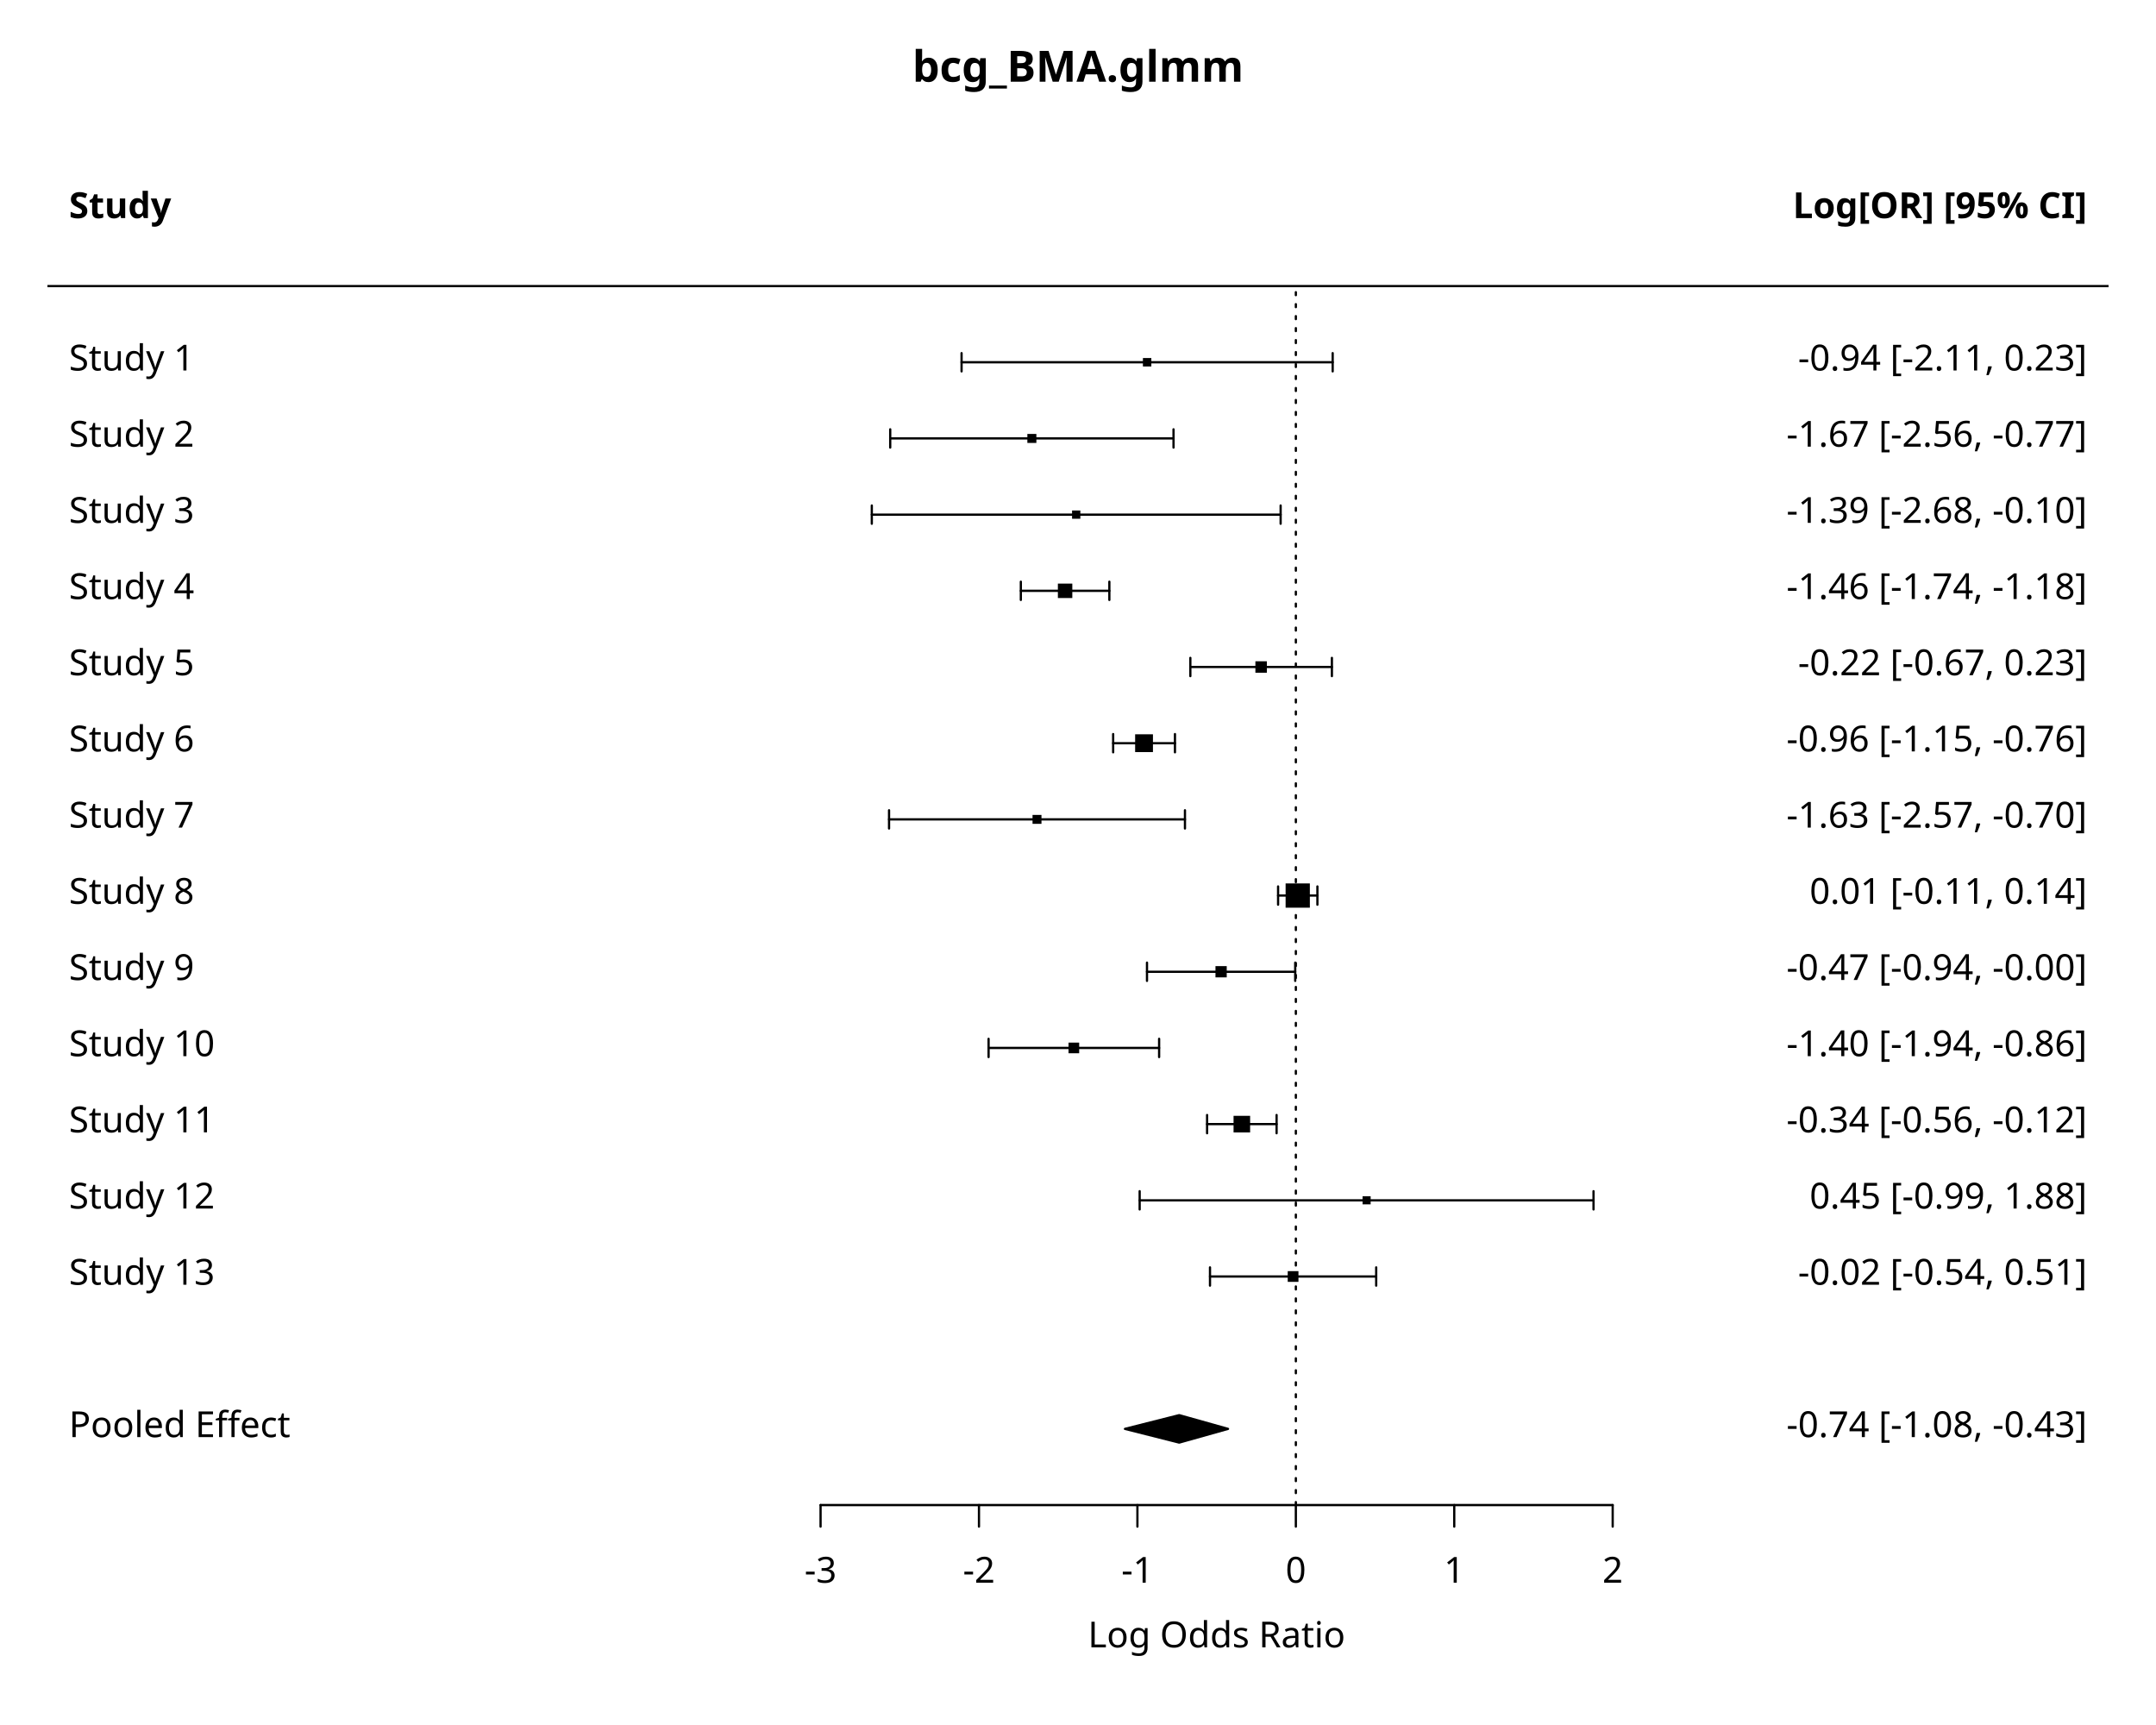
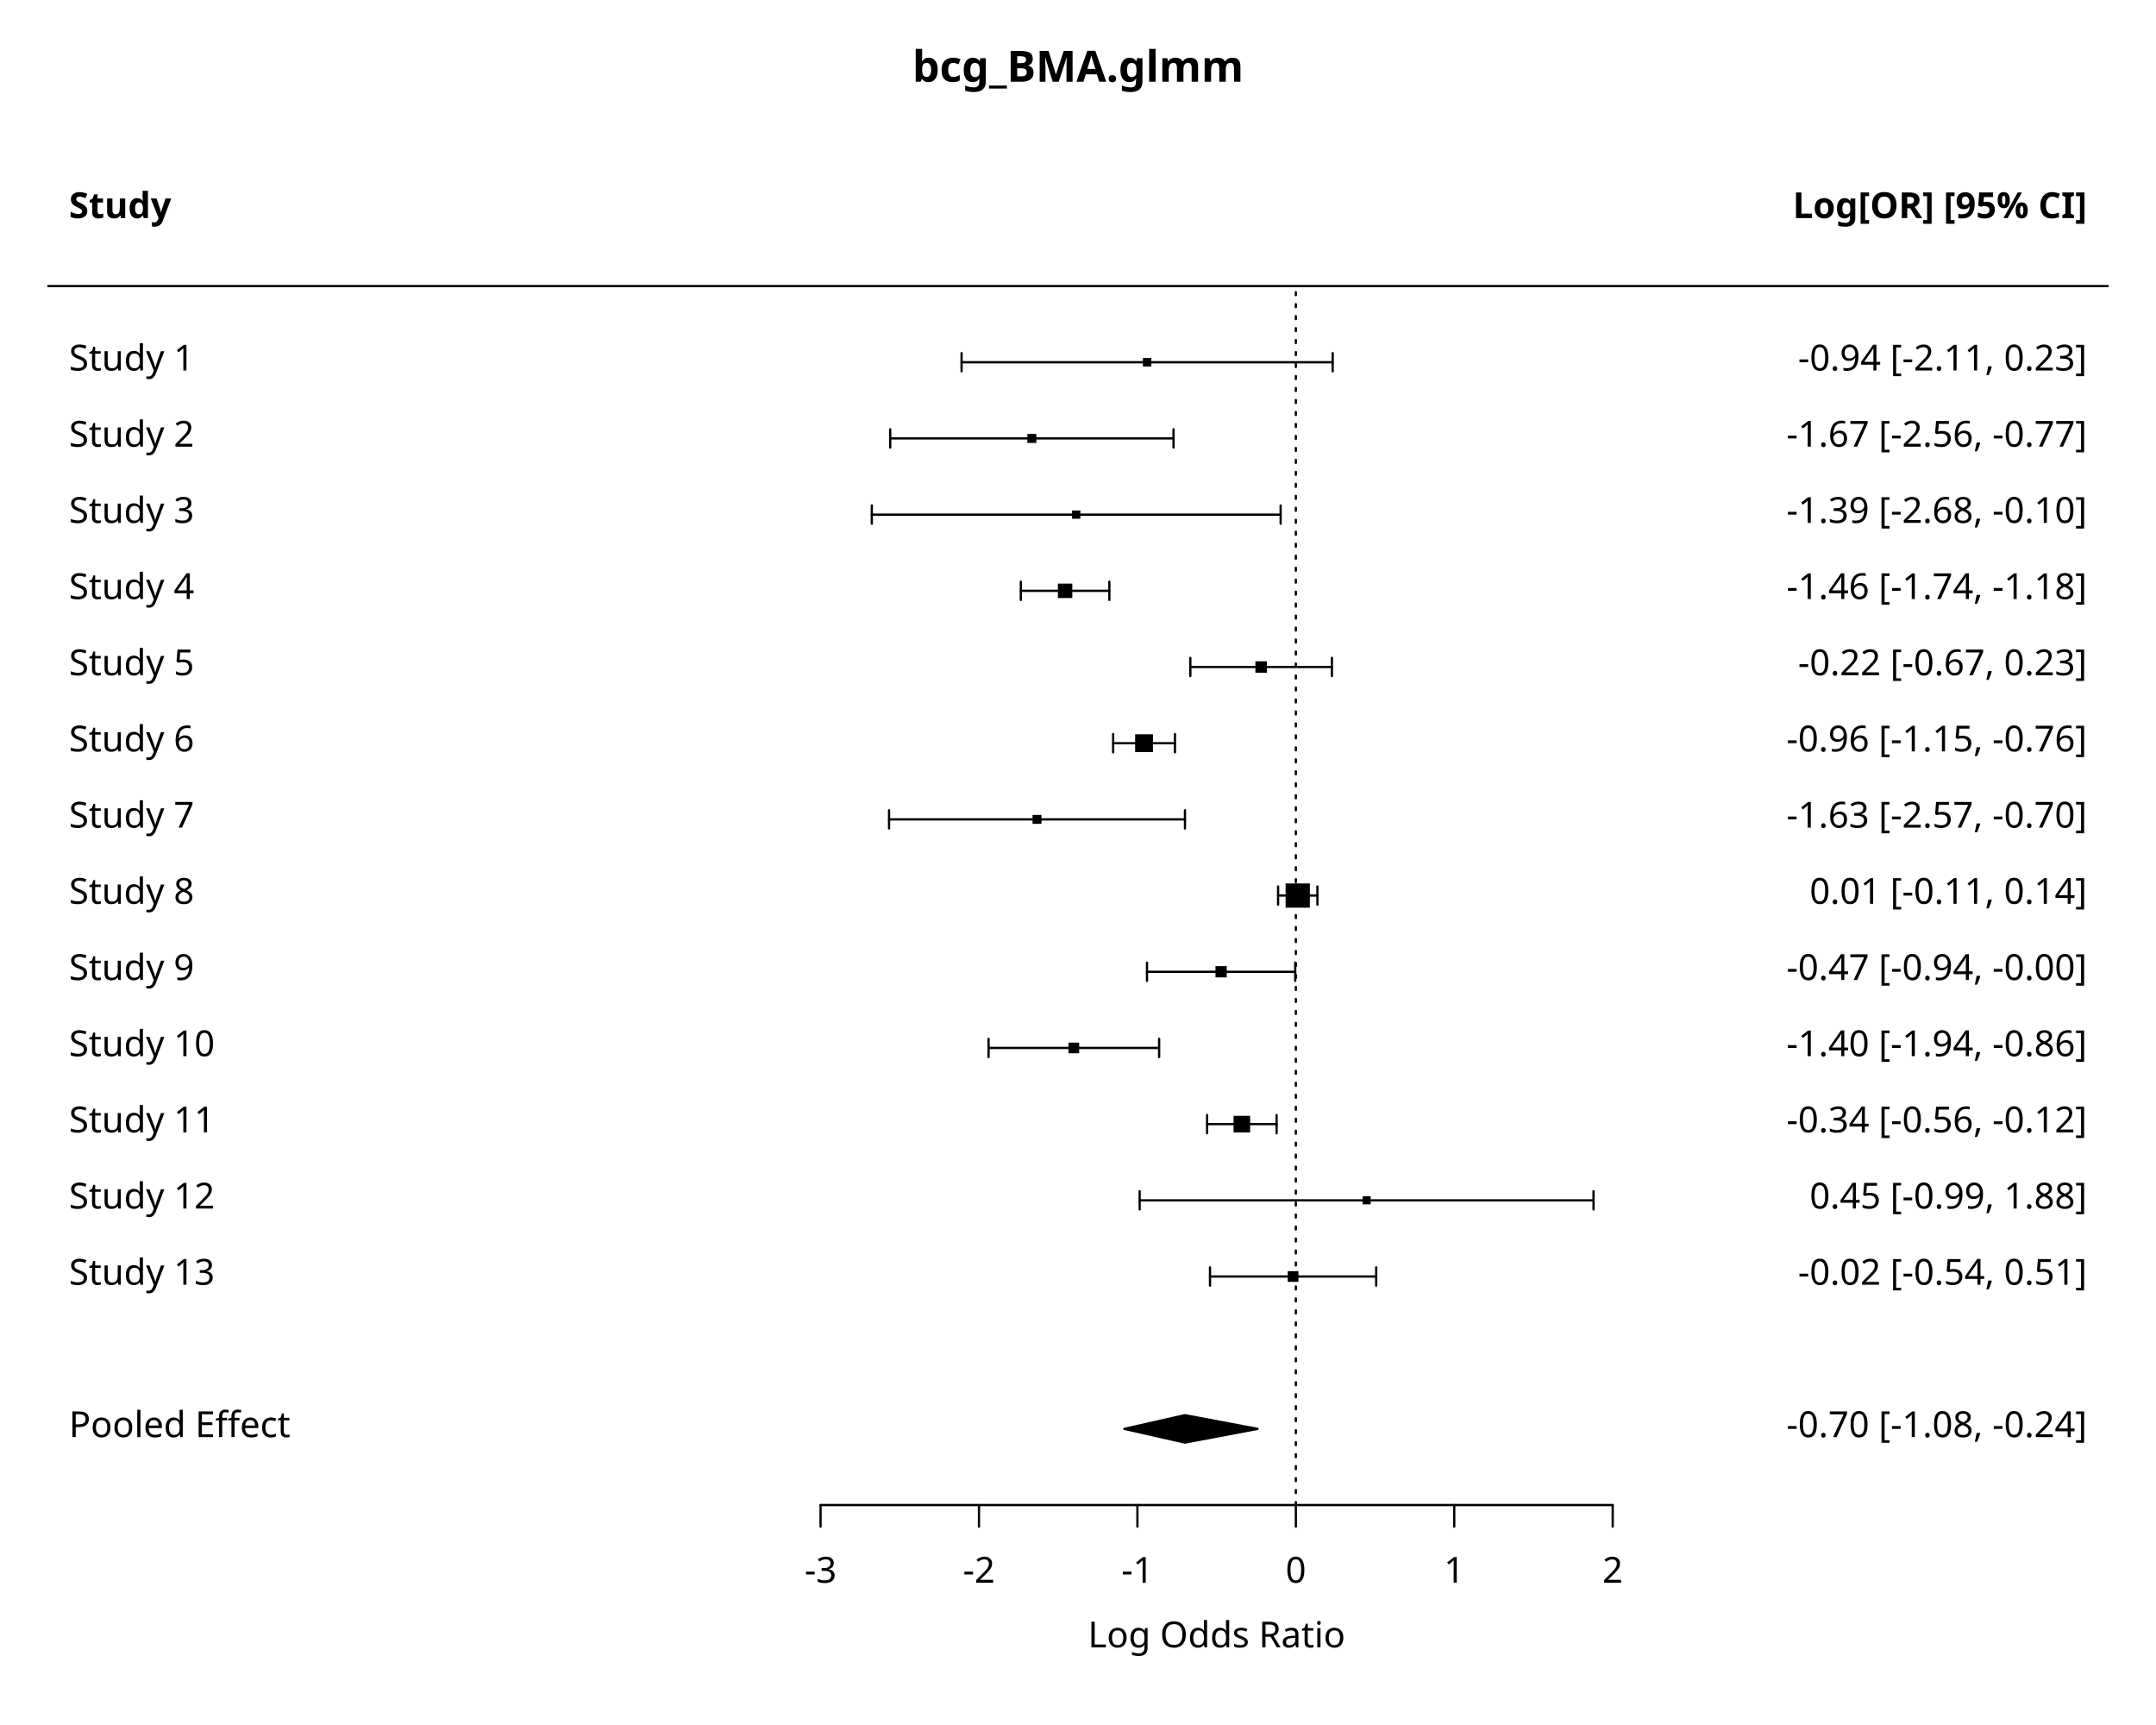
<svg xmlns="http://www.w3.org/2000/svg" class="svglite" data-engine-version="2.0" width="720.00pt" height="576.00pt" viewBox="0 0 720.00 576.00">
  <defs>
    <style type="text/css">
    .svglite line, .svglite polyline, .svglite polygon, .svglite path, .svglite rect, .svglite circle {
      fill: none;
      stroke: #000000;
      stroke-linecap: round;
      stroke-linejoin: round;
      stroke-miterlimit: 10.00;
    }
  </style>
  </defs>
  <rect width="100%" height="100%" style="stroke: none; fill: #FFFFFF;" />
  <defs>
    <clipPath id="cpMC4wMHw3MjAuMDB8MC4wMHw1NzYuMDA=">
      <rect x="0.00" y="0.00" width="720.00" height="576.00" />
    </clipPath>
  </defs>
  <g clip-path="url(#cpMC4wMHw3MjAuMDB8MC4wMHw1NzYuMDA=)">
    <text x="360.00" y="27.28" text-anchor="middle" style="font-size: 14.40px; font-weight: bold; font-family: sans;" textLength="101.66px" lengthAdjust="spacingAndGlyphs">bcg_BMA.glmm</text>
  </g>
  <defs>
    <clipPath id="cpMTUuODR8NzA0LjE2fDQ0LjY0fDUwMi41Ng==">
      <rect x="15.84" y="44.64" width="688.32" height="457.92" />
    </clipPath>
  </defs>
  <g clip-path="url(#cpMTUuODR8NzA0LjE2fDQ0LjY0fDUwMi41Ng==)">
    <line x1="15.84" y1="95.52" x2="704.16" y2="95.52" style="stroke-width: 0.75;" />
    <line x1="432.75" y1="502.56" x2="432.75" y2="95.52" style="stroke-width: 0.75; stroke-dasharray: 1.00,3.00;" />
  </g>
  <g clip-path="url(#cpMC4wMHw3MjAuMDB8MC4wMHw1NzYuMDA=)">
    <line x1="274.03" y1="502.56" x2="538.56" y2="502.56" style="stroke-width: 0.75;" />
    <line x1="274.03" y1="502.56" x2="274.03" y2="509.76" style="stroke-width: 0.75;" />
    <line x1="326.93" y1="502.56" x2="326.93" y2="509.76" style="stroke-width: 0.75;" />
    <line x1="379.84" y1="502.56" x2="379.84" y2="509.76" style="stroke-width: 0.75;" />
    <line x1="432.75" y1="502.56" x2="432.75" y2="509.76" style="stroke-width: 0.75;" />
    <line x1="485.65" y1="502.56" x2="485.65" y2="509.76" style="stroke-width: 0.75;" />
    <line x1="538.56" y1="502.56" x2="538.56" y2="509.76" style="stroke-width: 0.75;" />
    <text x="274.03" y="528.48" text-anchor="middle" style="font-size: 12.00px; font-family: sans;" textLength="10.67px" lengthAdjust="spacingAndGlyphs">-3</text>
    <text x="326.93" y="528.48" text-anchor="middle" style="font-size: 12.00px; font-family: sans;" textLength="10.67px" lengthAdjust="spacingAndGlyphs">-2</text>
    <text x="379.84" y="528.48" text-anchor="middle" style="font-size: 12.00px; font-family: sans;" textLength="10.67px" lengthAdjust="spacingAndGlyphs">-1</text>
    <text x="432.75" y="528.48" text-anchor="middle" style="font-size: 12.00px; font-family: sans;" textLength="6.67px" lengthAdjust="spacingAndGlyphs">0</text>
    <text x="485.65" y="528.48" text-anchor="middle" style="font-size: 12.00px; font-family: sans;" textLength="6.67px" lengthAdjust="spacingAndGlyphs">1</text>
    <text x="538.56" y="528.48" text-anchor="middle" style="font-size: 12.00px; font-family: sans;" textLength="6.67px" lengthAdjust="spacingAndGlyphs">2</text>
    <text x="406.29" y="550.08" text-anchor="middle" style="font-size: 12.00px; font-family: sans;" textLength="83.40px" lengthAdjust="spacingAndGlyphs">Log Odds Ratio</text>
  </g>
  <g clip-path="url(#cpMTUuODR8NzA0LjE2fDQ0LjY0fDUwMi41Ng==)">
    <line x1="404.08" y1="426.24" x2="459.58" y2="426.24" style="stroke-width: 0.75;" />
    <line x1="404.08" y1="429.29" x2="404.08" y2="423.19" style="stroke-width: 0.75;" />
    <line x1="459.58" y1="429.29" x2="459.58" y2="423.19" style="stroke-width: 0.75;" />
    <line x1="380.59" y1="400.80" x2="532.16" y2="400.80" style="stroke-width: 0.75;" />
    <line x1="380.59" y1="403.85" x2="380.59" y2="397.75" style="stroke-width: 0.75;" />
    <line x1="532.16" y1="403.85" x2="532.16" y2="397.75" style="stroke-width: 0.75;" />
    <line x1="403.11" y1="375.36" x2="426.32" y2="375.36" style="stroke-width: 0.75;" />
    <line x1="403.11" y1="378.41" x2="403.11" y2="372.31" style="stroke-width: 0.75;" />
    <line x1="426.32" y1="378.41" x2="426.32" y2="372.31" style="stroke-width: 0.75;" />
    <line x1="330.14" y1="349.92" x2="387.09" y2="349.92" style="stroke-width: 0.75;" />
    <line x1="330.14" y1="352.97" x2="330.14" y2="346.87" style="stroke-width: 0.75;" />
    <line x1="387.09" y1="352.97" x2="387.09" y2="346.87" style="stroke-width: 0.75;" />
    <line x1="383.04" y1="324.48" x2="432.54" y2="324.48" style="stroke-width: 0.75;" />
    <line x1="383.04" y1="327.53" x2="383.04" y2="321.43" style="stroke-width: 0.75;" />
    <line x1="432.54" y1="327.53" x2="432.54" y2="321.43" style="stroke-width: 0.75;" />
    <line x1="426.82" y1="299.04" x2="439.95" y2="299.04" style="stroke-width: 0.75;" />
    <line x1="426.82" y1="302.09" x2="426.82" y2="295.99" style="stroke-width: 0.75;" />
    <line x1="439.95" y1="302.09" x2="439.95" y2="295.99" style="stroke-width: 0.75;" />
    <line x1="296.90" y1="273.60" x2="395.72" y2="273.60" style="stroke-width: 0.75;" />
    <line x1="296.90" y1="276.65" x2="296.90" y2="270.55" style="stroke-width: 0.75;" />
    <line x1="395.72" y1="276.65" x2="395.72" y2="270.55" style="stroke-width: 0.75;" />
    <line x1="371.74" y1="248.16" x2="392.38" y2="248.16" style="stroke-width: 0.75;" />
    <line x1="371.74" y1="251.21" x2="371.74" y2="245.11" style="stroke-width: 0.75;" />
    <line x1="392.38" y1="251.21" x2="392.38" y2="245.11" style="stroke-width: 0.75;" />
    <line x1="397.52" y1="222.72" x2="444.79" y2="222.72" style="stroke-width: 0.75;" />
    <line x1="397.52" y1="225.77" x2="397.52" y2="219.67" style="stroke-width: 0.75;" />
    <line x1="444.79" y1="225.77" x2="444.79" y2="219.67" style="stroke-width: 0.75;" />
    <line x1="340.91" y1="197.28" x2="370.47" y2="197.28" style="stroke-width: 0.75;" />
    <line x1="340.91" y1="200.33" x2="340.91" y2="194.23" style="stroke-width: 0.75;" />
    <line x1="370.47" y1="200.33" x2="370.47" y2="194.23" style="stroke-width: 0.75;" />
    <line x1="291.14" y1="171.84" x2="427.67" y2="171.84" style="stroke-width: 0.75;" />
    <line x1="291.14" y1="174.89" x2="291.14" y2="168.79" style="stroke-width: 0.75;" />
    <line x1="427.67" y1="174.89" x2="427.67" y2="168.79" style="stroke-width: 0.75;" />
    <line x1="297.29" y1="146.40" x2="391.90" y2="146.40" style="stroke-width: 0.75;" />
    <line x1="297.29" y1="149.45" x2="297.29" y2="143.35" style="stroke-width: 0.75;" />
    <line x1="391.90" y1="149.45" x2="391.90" y2="143.35" style="stroke-width: 0.75;" />
    <line x1="321.12" y1="120.96" x2="445.05" y2="120.96" style="stroke-width: 0.75;" />
    <line x1="321.12" y1="124.01" x2="321.12" y2="117.91" style="stroke-width: 0.75;" />
    <line x1="445.05" y1="124.01" x2="445.05" y2="117.91" style="stroke-width: 0.75;" />
    <text x="23.04" y="428.99" style="font-size: 12.00px; font-family: sans;" textLength="47.38px" lengthAdjust="spacingAndGlyphs">Study 13</text>
    <text x="23.04" y="403.55" style="font-size: 12.00px; font-family: sans;" textLength="47.38px" lengthAdjust="spacingAndGlyphs">Study 12</text>
    <text x="23.04" y="378.11" style="font-size: 12.00px; font-family: sans;" textLength="47.38px" lengthAdjust="spacingAndGlyphs">Study 11</text>
    <text x="23.04" y="352.67" style="font-size: 12.00px; font-family: sans;" textLength="47.38px" lengthAdjust="spacingAndGlyphs">Study 10</text>
    <text x="23.04" y="327.23" style="font-size: 12.00px; font-family: sans;" textLength="40.70px" lengthAdjust="spacingAndGlyphs">Study 9</text>
    <text x="23.04" y="301.79" style="font-size: 12.00px; font-family: sans;" textLength="40.70px" lengthAdjust="spacingAndGlyphs">Study 8</text>
    <text x="23.04" y="276.35" style="font-size: 12.00px; font-family: sans;" textLength="40.70px" lengthAdjust="spacingAndGlyphs">Study 7</text>
    <text x="23.04" y="250.91" style="font-size: 12.00px; font-family: sans;" textLength="40.70px" lengthAdjust="spacingAndGlyphs">Study 6</text>
    <text x="23.04" y="225.47" style="font-size: 12.00px; font-family: sans;" textLength="40.70px" lengthAdjust="spacingAndGlyphs">Study 5</text>
    <text x="23.04" y="200.03" style="font-size: 12.00px; font-family: sans;" textLength="40.70px" lengthAdjust="spacingAndGlyphs">Study 4</text>
    <text x="23.04" y="174.59" style="font-size: 12.00px; font-family: sans;" textLength="40.70px" lengthAdjust="spacingAndGlyphs">Study 3</text>
    <text x="23.04" y="149.15" style="font-size: 12.00px; font-family: sans;" textLength="40.70px" lengthAdjust="spacingAndGlyphs">Study 2</text>
    <text x="23.04" y="123.71" style="font-size: 12.00px; font-family: sans;" textLength="40.70px" lengthAdjust="spacingAndGlyphs">Study 1</text>
    <text x="696.96" y="428.99" text-anchor="end" style="font-size: 12.00px; font-family: sans;" textLength="98.06px" lengthAdjust="spacingAndGlyphs">-0.02 [-0.54,  0.51]</text>
    <text x="696.96" y="403.55" text-anchor="end" style="font-size: 12.00px; font-family: sans;" textLength="97.40px" lengthAdjust="spacingAndGlyphs"> 0.45 [-0.99,  1.88]</text>
    <text x="696.96" y="378.11" text-anchor="end" style="font-size: 12.00px; font-family: sans;" textLength="98.73px" lengthAdjust="spacingAndGlyphs">-0.34 [-0.56, -0.12]</text>
    <text x="696.96" y="352.67" text-anchor="end" style="font-size: 12.00px; font-family: sans;" textLength="98.73px" lengthAdjust="spacingAndGlyphs">-1.40 [-1.94, -0.86]</text>
    <text x="696.96" y="327.23" text-anchor="end" style="font-size: 12.00px; font-family: sans;" textLength="98.73px" lengthAdjust="spacingAndGlyphs">-0.47 [-0.94, -0.00]</text>
    <text x="696.96" y="301.79" text-anchor="end" style="font-size: 12.00px; font-family: sans;" textLength="97.40px" lengthAdjust="spacingAndGlyphs"> 0.01 [-0.11,  0.14]</text>
    <text x="696.96" y="276.35" text-anchor="end" style="font-size: 12.00px; font-family: sans;" textLength="98.73px" lengthAdjust="spacingAndGlyphs">-1.63 [-2.57, -0.70]</text>
    <text x="696.96" y="250.91" text-anchor="end" style="font-size: 12.00px; font-family: sans;" textLength="98.73px" lengthAdjust="spacingAndGlyphs">-0.96 [-1.15, -0.76]</text>
    <text x="696.96" y="225.47" text-anchor="end" style="font-size: 12.00px; font-family: sans;" textLength="98.06px" lengthAdjust="spacingAndGlyphs">-0.22 [-0.67,  0.23]</text>
    <text x="696.96" y="200.03" text-anchor="end" style="font-size: 12.00px; font-family: sans;" textLength="98.73px" lengthAdjust="spacingAndGlyphs">-1.46 [-1.74, -1.18]</text>
    <text x="696.96" y="174.59" text-anchor="end" style="font-size: 12.00px; font-family: sans;" textLength="98.73px" lengthAdjust="spacingAndGlyphs">-1.39 [-2.68, -0.10]</text>
    <text x="696.96" y="149.15" text-anchor="end" style="font-size: 12.00px; font-family: sans;" textLength="98.73px" lengthAdjust="spacingAndGlyphs">-1.67 [-2.56, -0.77]</text>
    <text x="696.96" y="123.71" text-anchor="end" style="font-size: 12.00px; font-family: sans;" textLength="98.06px" lengthAdjust="spacingAndGlyphs">-0.94 [-2.11,  0.23]</text>
    <polygon points="430.04,428.03 433.62,428.03 433.62,424.45 430.04,424.45 " style="stroke-width: 0.75; stroke: none; fill: #000000;" />
    <polygon points="455.03,402.15 457.73,402.15 457.73,399.45 455.03,399.45 " style="stroke-width: 0.75; stroke: none; fill: #000000;" />
    <polygon points="411.95,378.13 417.48,378.13 417.48,372.59 411.95,372.59 " style="stroke-width: 0.75; stroke: none; fill: #000000;" />
    <polygon points="356.84,351.70 360.39,351.70 360.39,348.14 356.84,348.14 " style="stroke-width: 0.75; stroke: none; fill: #000000;" />
    <polygon points="405.91,326.36 409.67,326.36 409.67,322.60 405.91,322.60 " style="stroke-width: 0.75; stroke: none; fill: #000000;" />
    <polygon points="429.33,303.09 437.43,303.09 437.43,294.99 429.33,294.99 " style="stroke-width: 0.75; stroke: none; fill: #000000;" />
    <polygon points="344.82,275.09 347.80,275.09 347.80,272.11 344.82,272.11 " style="stroke-width: 0.75; stroke: none; fill: #000000;" />
    <polygon points="379.08,251.13 385.03,251.13 385.03,245.19 379.08,245.19 " style="stroke-width: 0.75; stroke: none; fill: #000000;" />
    <polygon points="419.24,224.63 423.07,224.63 423.07,220.81 419.24,220.81 " style="stroke-width: 0.75; stroke: none; fill: #000000;" />
    <polygon points="353.28,199.69 358.10,199.69 358.10,194.87 353.28,194.87 " style="stroke-width: 0.75; stroke: none; fill: #000000;" />
    <polygon points="358.02,173.22 360.78,173.22 360.78,170.46 358.02,170.46 " style="stroke-width: 0.75; stroke: none; fill: #000000;" />
    <polygon points="343.09,147.90 346.10,147.90 346.10,144.90 343.09,144.90 " style="stroke-width: 0.75; stroke: none; fill: #000000;" />
    <polygon points="381.68,122.37 384.49,122.37 384.49,119.55 381.68,119.55 " style="stroke-width: 0.75; stroke: none; fill: #000000;" />
    <text x="23.04" y="72.83" style="font-size: 12.00px; font-weight: bold; font-family: sans;" textLength="30.69px" lengthAdjust="spacingAndGlyphs">Study</text>
    <text x="696.96" y="72.83" text-anchor="end" style="font-size: 12.00px; font-weight: bold; font-family: sans;" textLength="94.05px" lengthAdjust="spacingAndGlyphs">Log[OR] [95% CI]</text>
-     <text x="696.96" y="479.87" text-anchor="end" style="font-size: 12.00px; font-family: sans;" textLength="98.73px" lengthAdjust="spacingAndGlyphs">-0.74 [-1.08, -0.43]</text>
-     <polygon points="375.68,477.12 393.80,472.54 410.10,477.12 393.80,481.70 " style="stroke-width: 0.75; fill: #000000;" />
+     <text x="696.96" y="479.87" text-anchor="end" style="font-size: 12.00px; font-family: sans;" textLength="98.73px" lengthAdjust="spacingAndGlyphs">-0.70 [-1.08, -0.24]</text>
+     <polygon points="375.46,477.12 395.70,472.54 419.95,477.12 395.70,481.70 " style="stroke-width: 0.75; fill: #000000;" />
    <text x="23.04" y="479.87" style="font-size: 12.00px; font-family: sans;" textLength="71.39px" lengthAdjust="spacingAndGlyphs">Pooled Effect</text>
  </g>
</svg>
